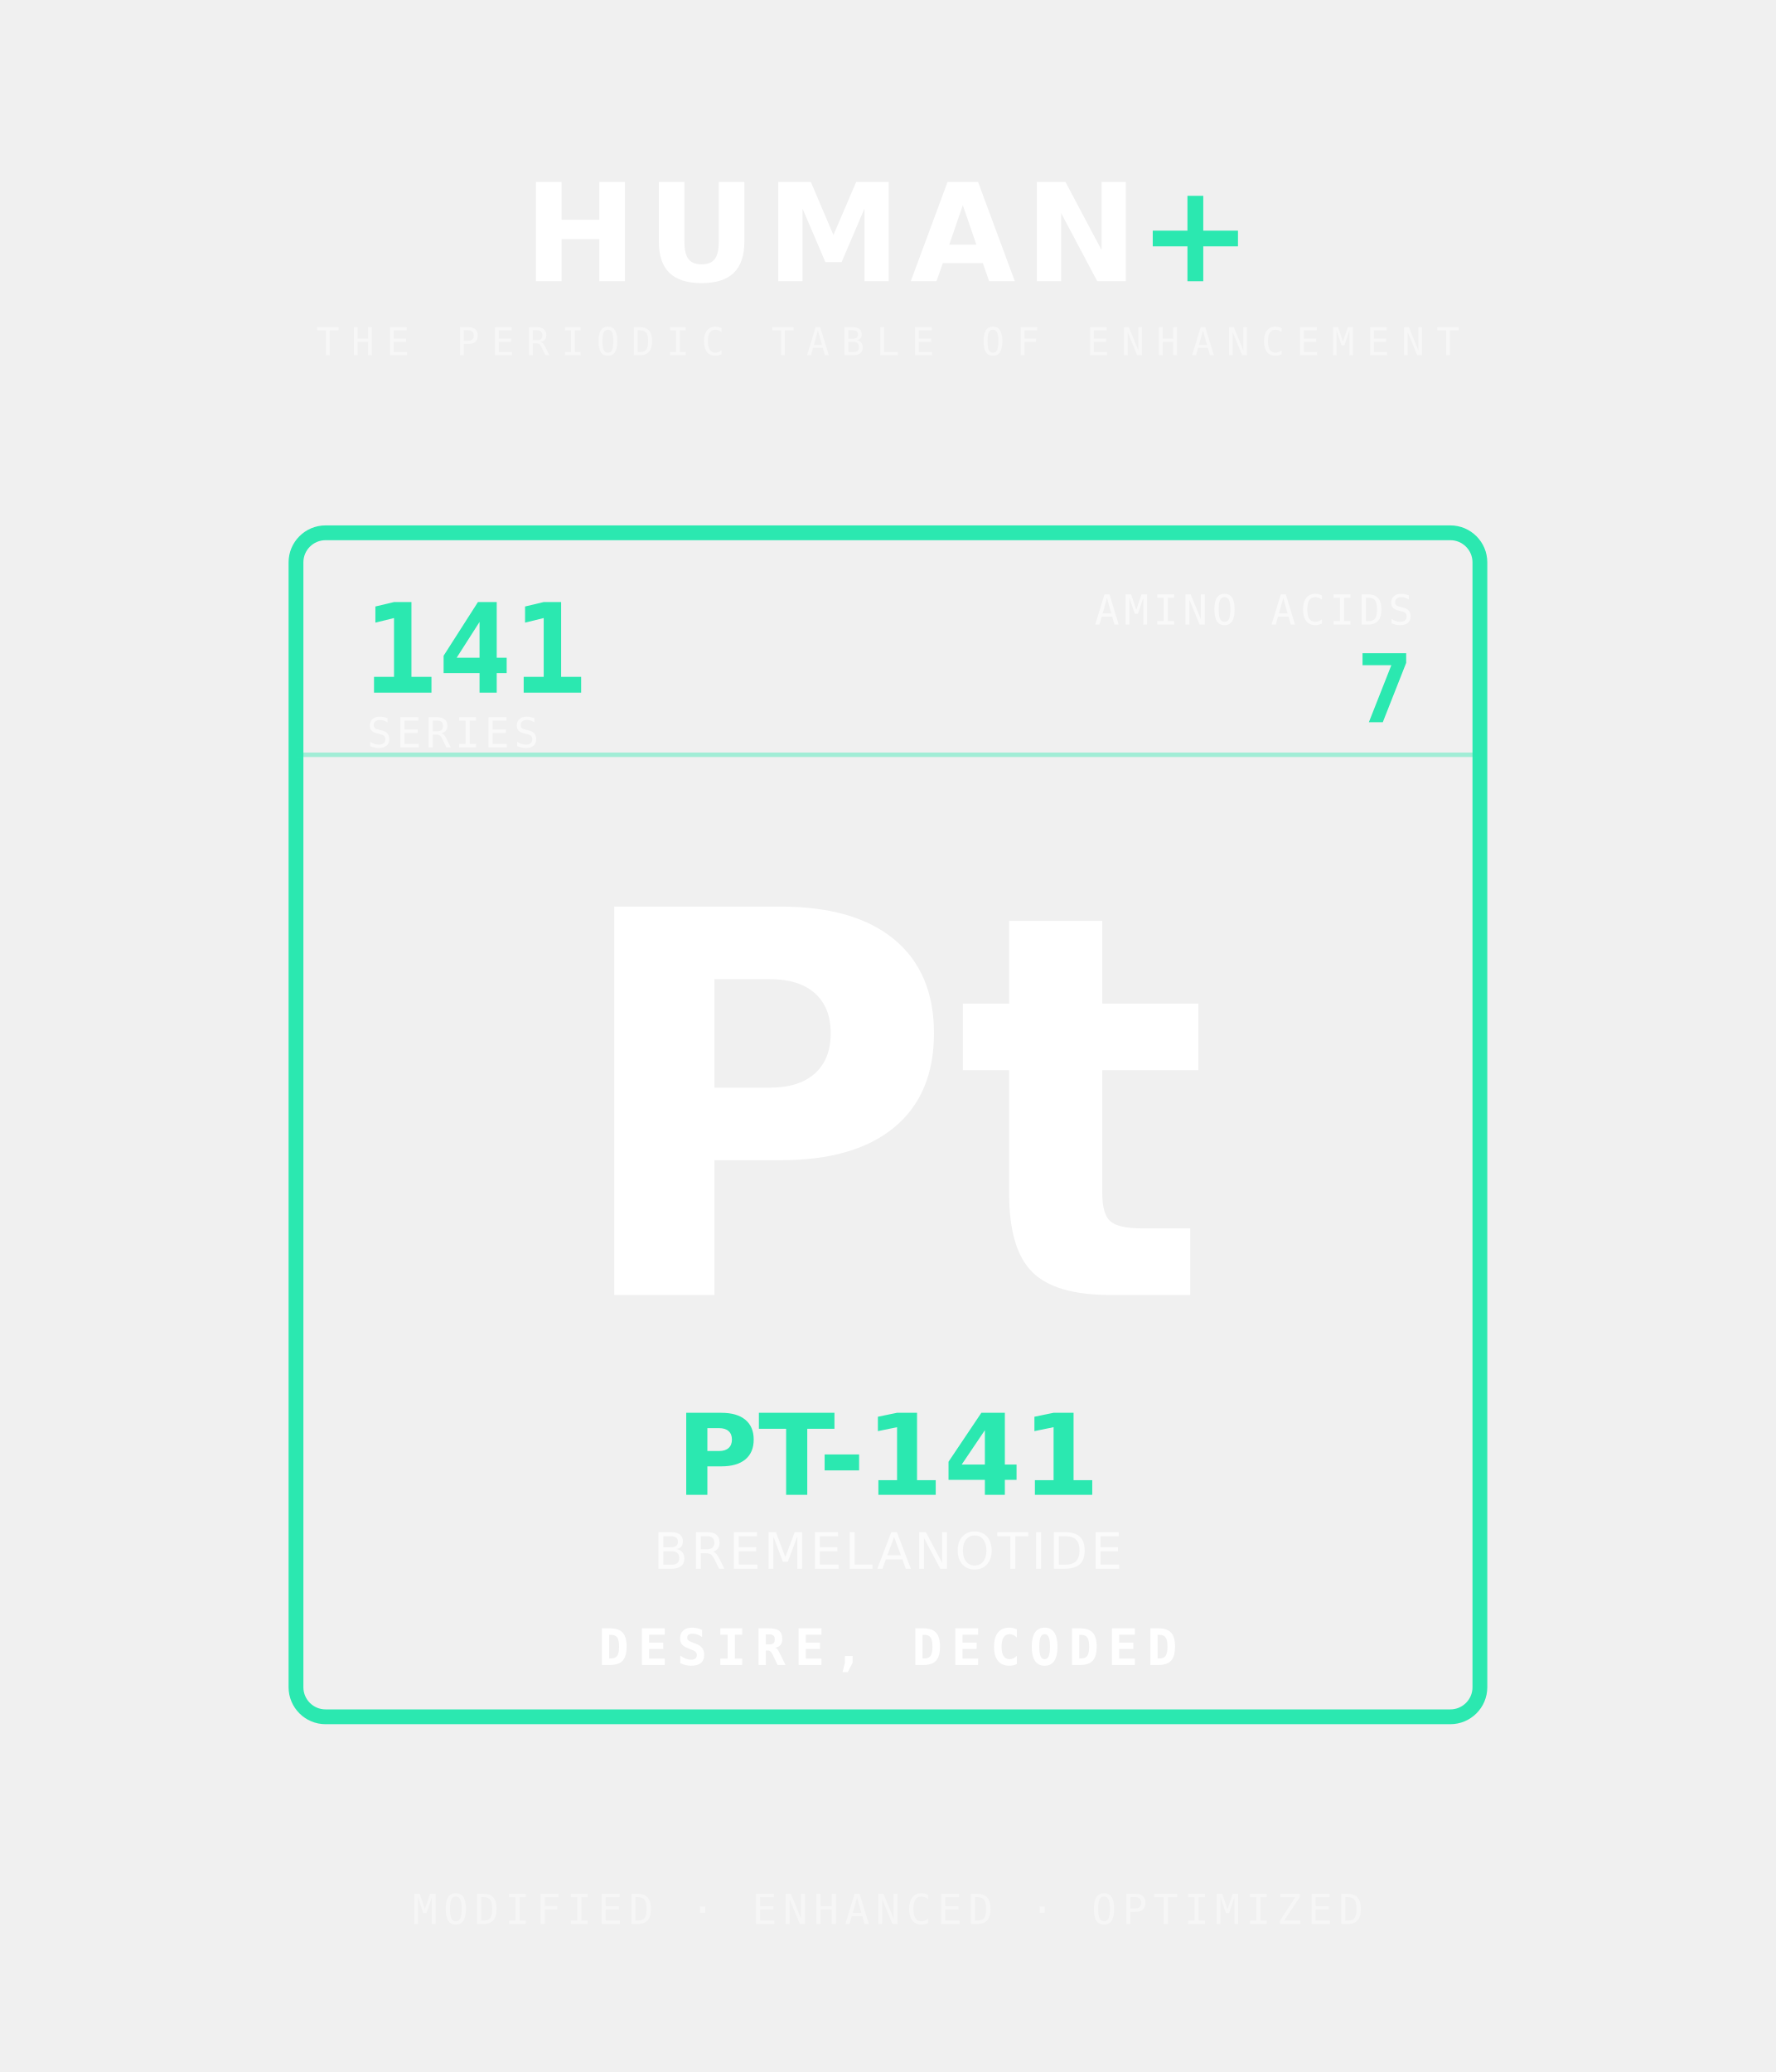
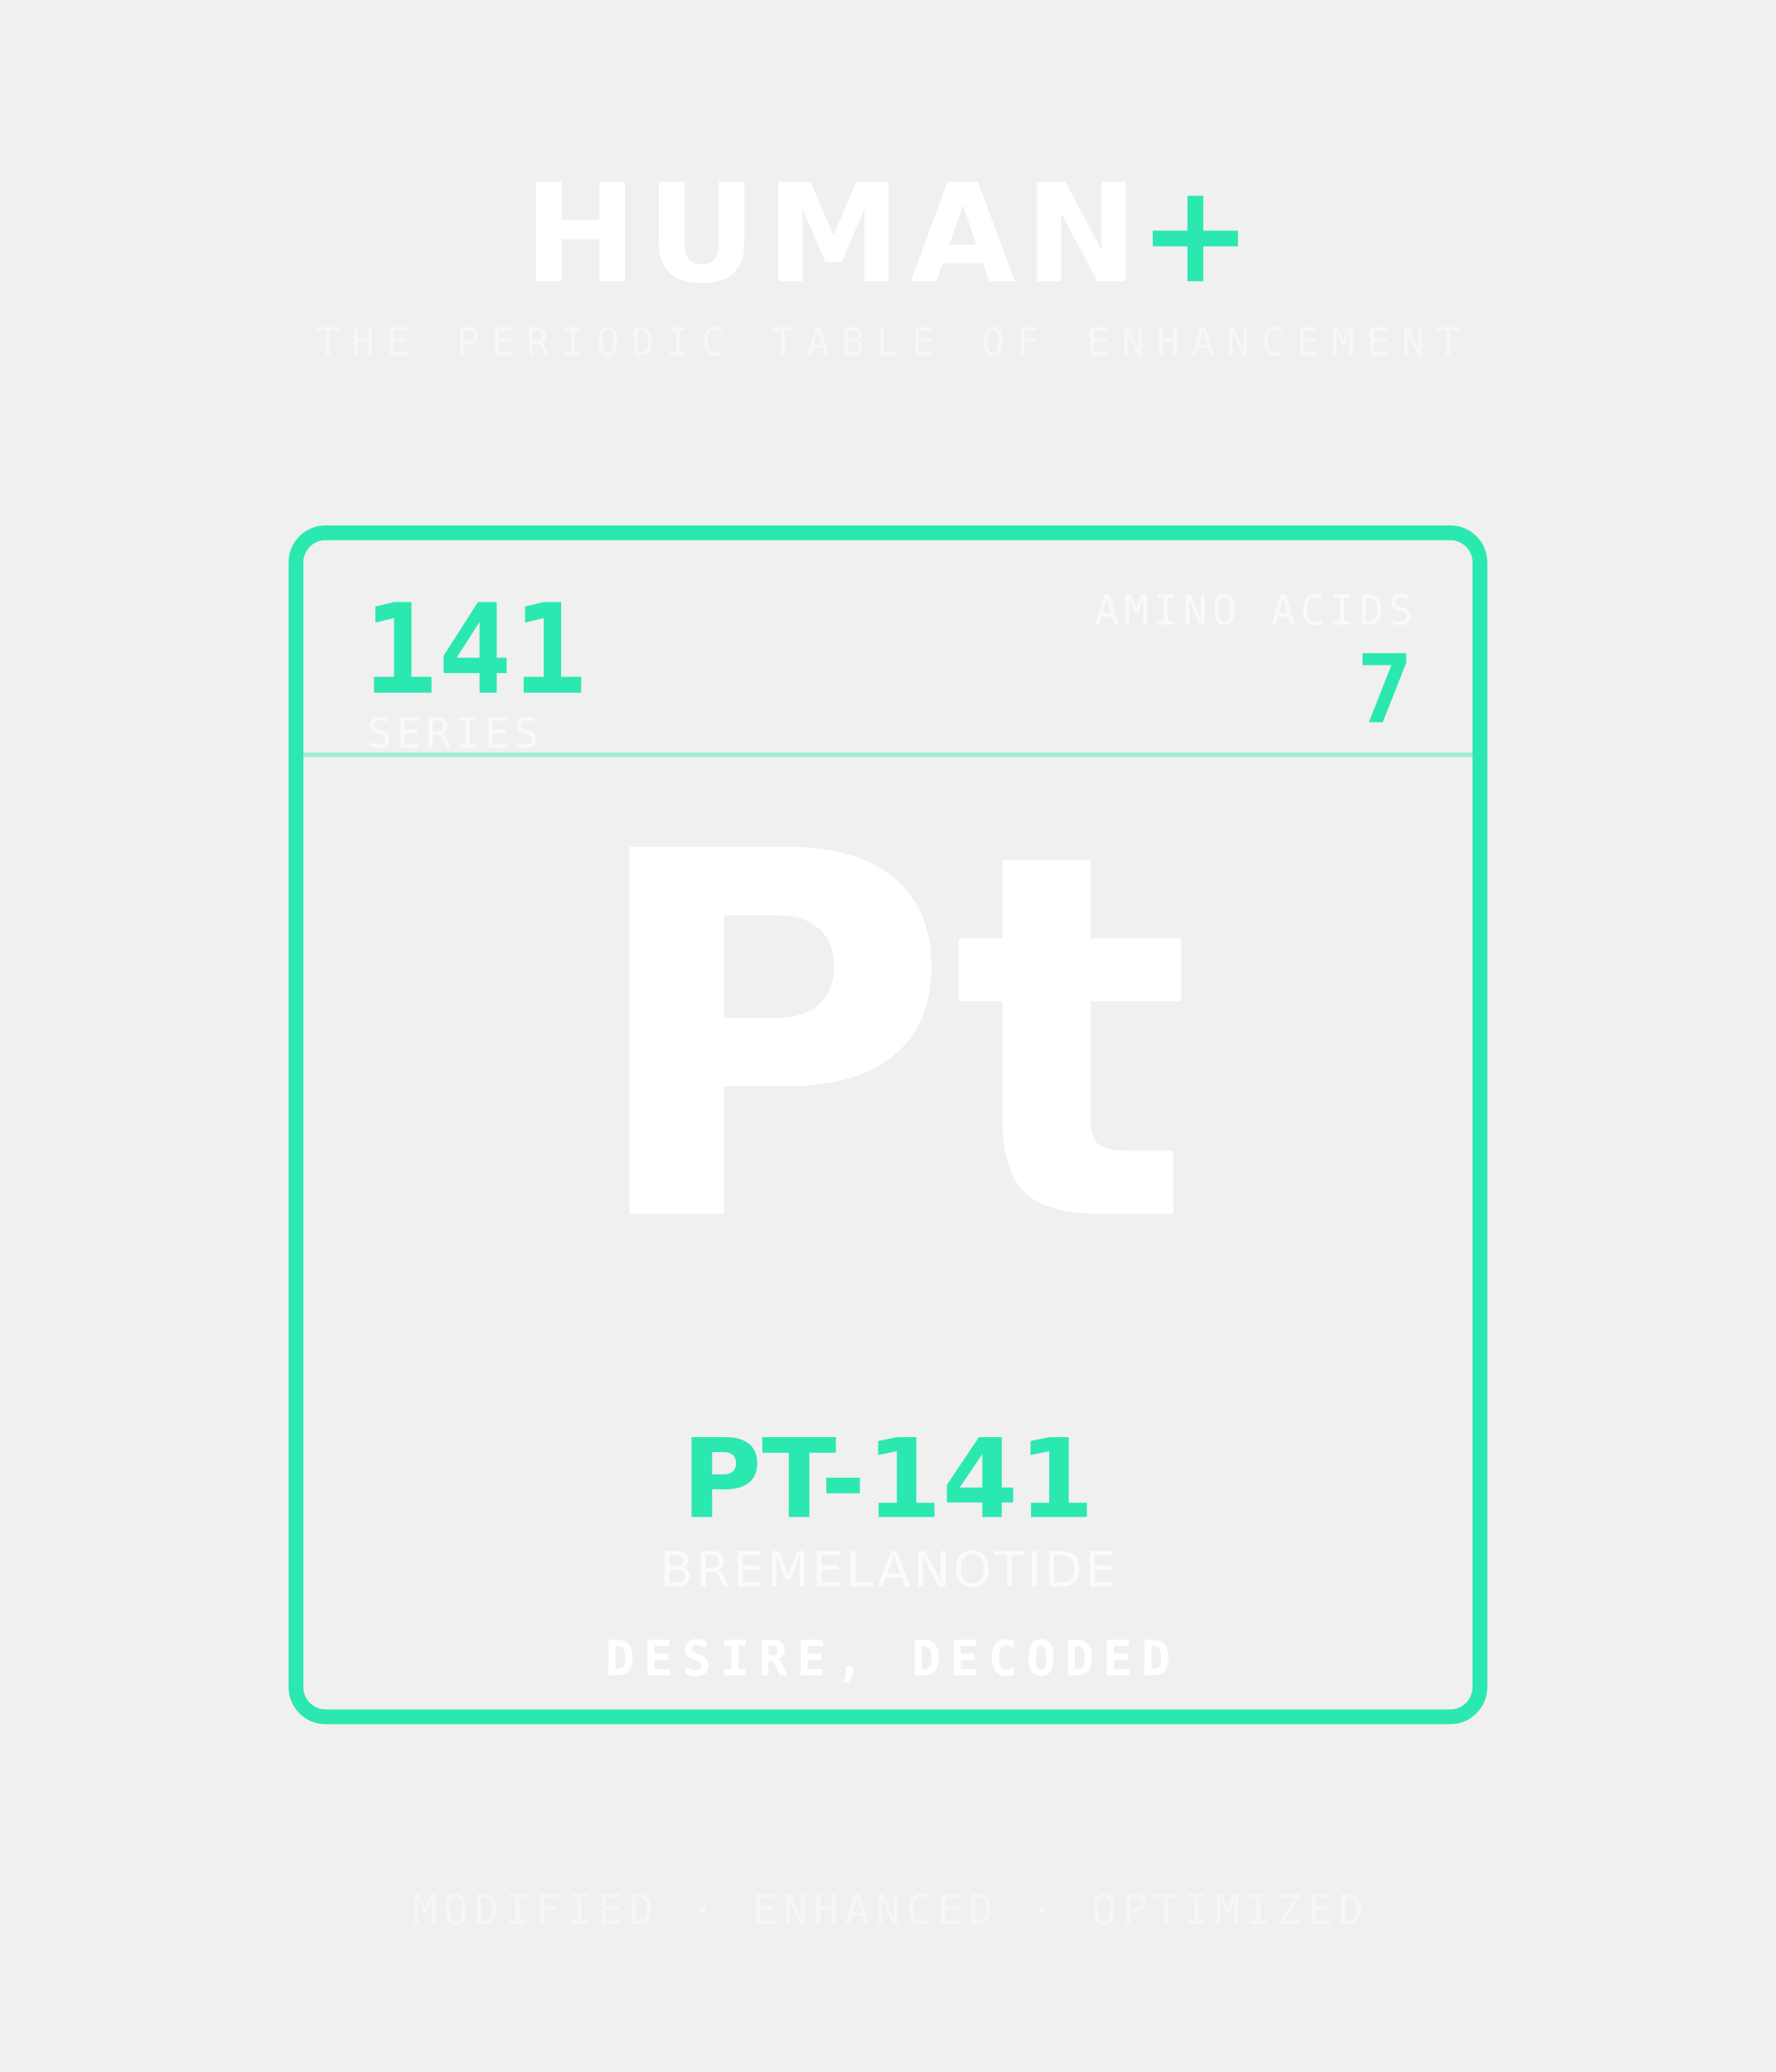
<svg xmlns="http://www.w3.org/2000/svg" viewBox="0 0 1200 1400" width="1200" height="1400">
  <text x="600" y="190" font-family="DejaVu Sans, Liberation Sans, Arial, sans-serif" font-size="92" font-weight="800" text-anchor="middle" letter-spacing="6" fill="#FFFFFF">HUMAN<tspan fill="#2BE8B0">+</tspan>
  </text>
  <text x="600" y="240" font-family="DejaVu Sans Mono, Liberation Mono, monospace" font-size="26" text-anchor="middle" letter-spacing="8" fill="#FFFFFF" fill-opacity="0.45">THE PERIODIC TABLE OF ENHANCEMENT</text>
  <rect x="200" y="360" width="800" height="800" rx="20" fill="none" stroke="#2BE8B0" stroke-width="10" />
  <line x1="200" y1="510" x2="1000" y2="510" stroke="#2BE8B0" stroke-width="3" stroke-opacity="0.4" />
  <text x="245" y="468" font-family="DejaVu Sans Mono, Liberation Mono, monospace" font-size="84" font-weight="700" fill="#2BE8B0">141</text>
  <text x="248" y="505" font-family="DejaVu Sans Mono, Liberation Mono, monospace" font-size="28" letter-spacing="3" fill="#FFFFFF" fill-opacity="0.6">SERIES</text>
  <text x="955" y="422" font-family="DejaVu Sans Mono, Liberation Mono, monospace" font-size="28" letter-spacing="3" text-anchor="end" fill="#FFFFFF" fill-opacity="0.6">AMINO ACIDS</text>
  <text x="955" y="488" font-family="DejaVu Sans Mono, Liberation Mono, monospace" font-size="64" font-weight="700" text-anchor="end" fill="#2BE8B0">7</text>
-   <text x="600.0" y="875" font-family="DejaVu Sans, Liberation Sans, Arial, sans-serif" font-size="360" font-weight="800" text-anchor="middle" fill="#FFFFFF">Pt</text>
-   <text x="600.0" y="1010" font-family="DejaVu Sans, Liberation Sans, Arial, sans-serif" font-size="76" font-weight="800" text-anchor="middle" fill="#2BE8B0">PT-141</text>
-   <text x="600.0" y="1060" font-family="DejaVu Sans, Liberation Sans, Arial, sans-serif" font-size="34" letter-spacing="2" text-anchor="middle" fill="#FFFFFF" fill-opacity="0.7">BREMELANOTIDE</text>
-   <text x="600.0" y="1125" font-family="DejaVu Sans Mono, Liberation Mono, monospace" font-size="34" font-weight="700" letter-spacing="6" text-anchor="middle" fill="#FFFFFF">DESIRE, DECODED</text>
+   <text x="600.0" y="820" font-family="DejaVu Sans, Liberation Sans, Arial, sans-serif" font-size="340" font-weight="800" text-anchor="middle" fill="#FFFFFF">Pt</text>
+   <text x="600.0" y="1025" font-family="DejaVu Sans, Liberation Sans, Arial, sans-serif" font-size="74" font-weight="800" text-anchor="middle" fill="#2BE8B0">PT-141</text>
+   <text x="600.0" y="1072" font-family="DejaVu Sans, Liberation Sans, Arial, sans-serif" font-size="33" letter-spacing="2" text-anchor="middle" fill="#FFFFFF" fill-opacity="0.7">BREMELANOTIDE</text>
+   <text x="600.0" y="1132" font-family="DejaVu Sans Mono, Liberation Mono, monospace" font-size="33" font-weight="700" letter-spacing="6" text-anchor="middle" fill="#FFFFFF">DESIRE, DECODED</text>
  <text x="600" y="1300" font-family="DejaVu Sans Mono, Liberation Mono, monospace" font-size="28" letter-spacing="4" text-anchor="middle" fill="#FFFFFF" fill-opacity="0.4">MODIFIED · ENHANCED · OPTIMIZED</text>
</svg>
